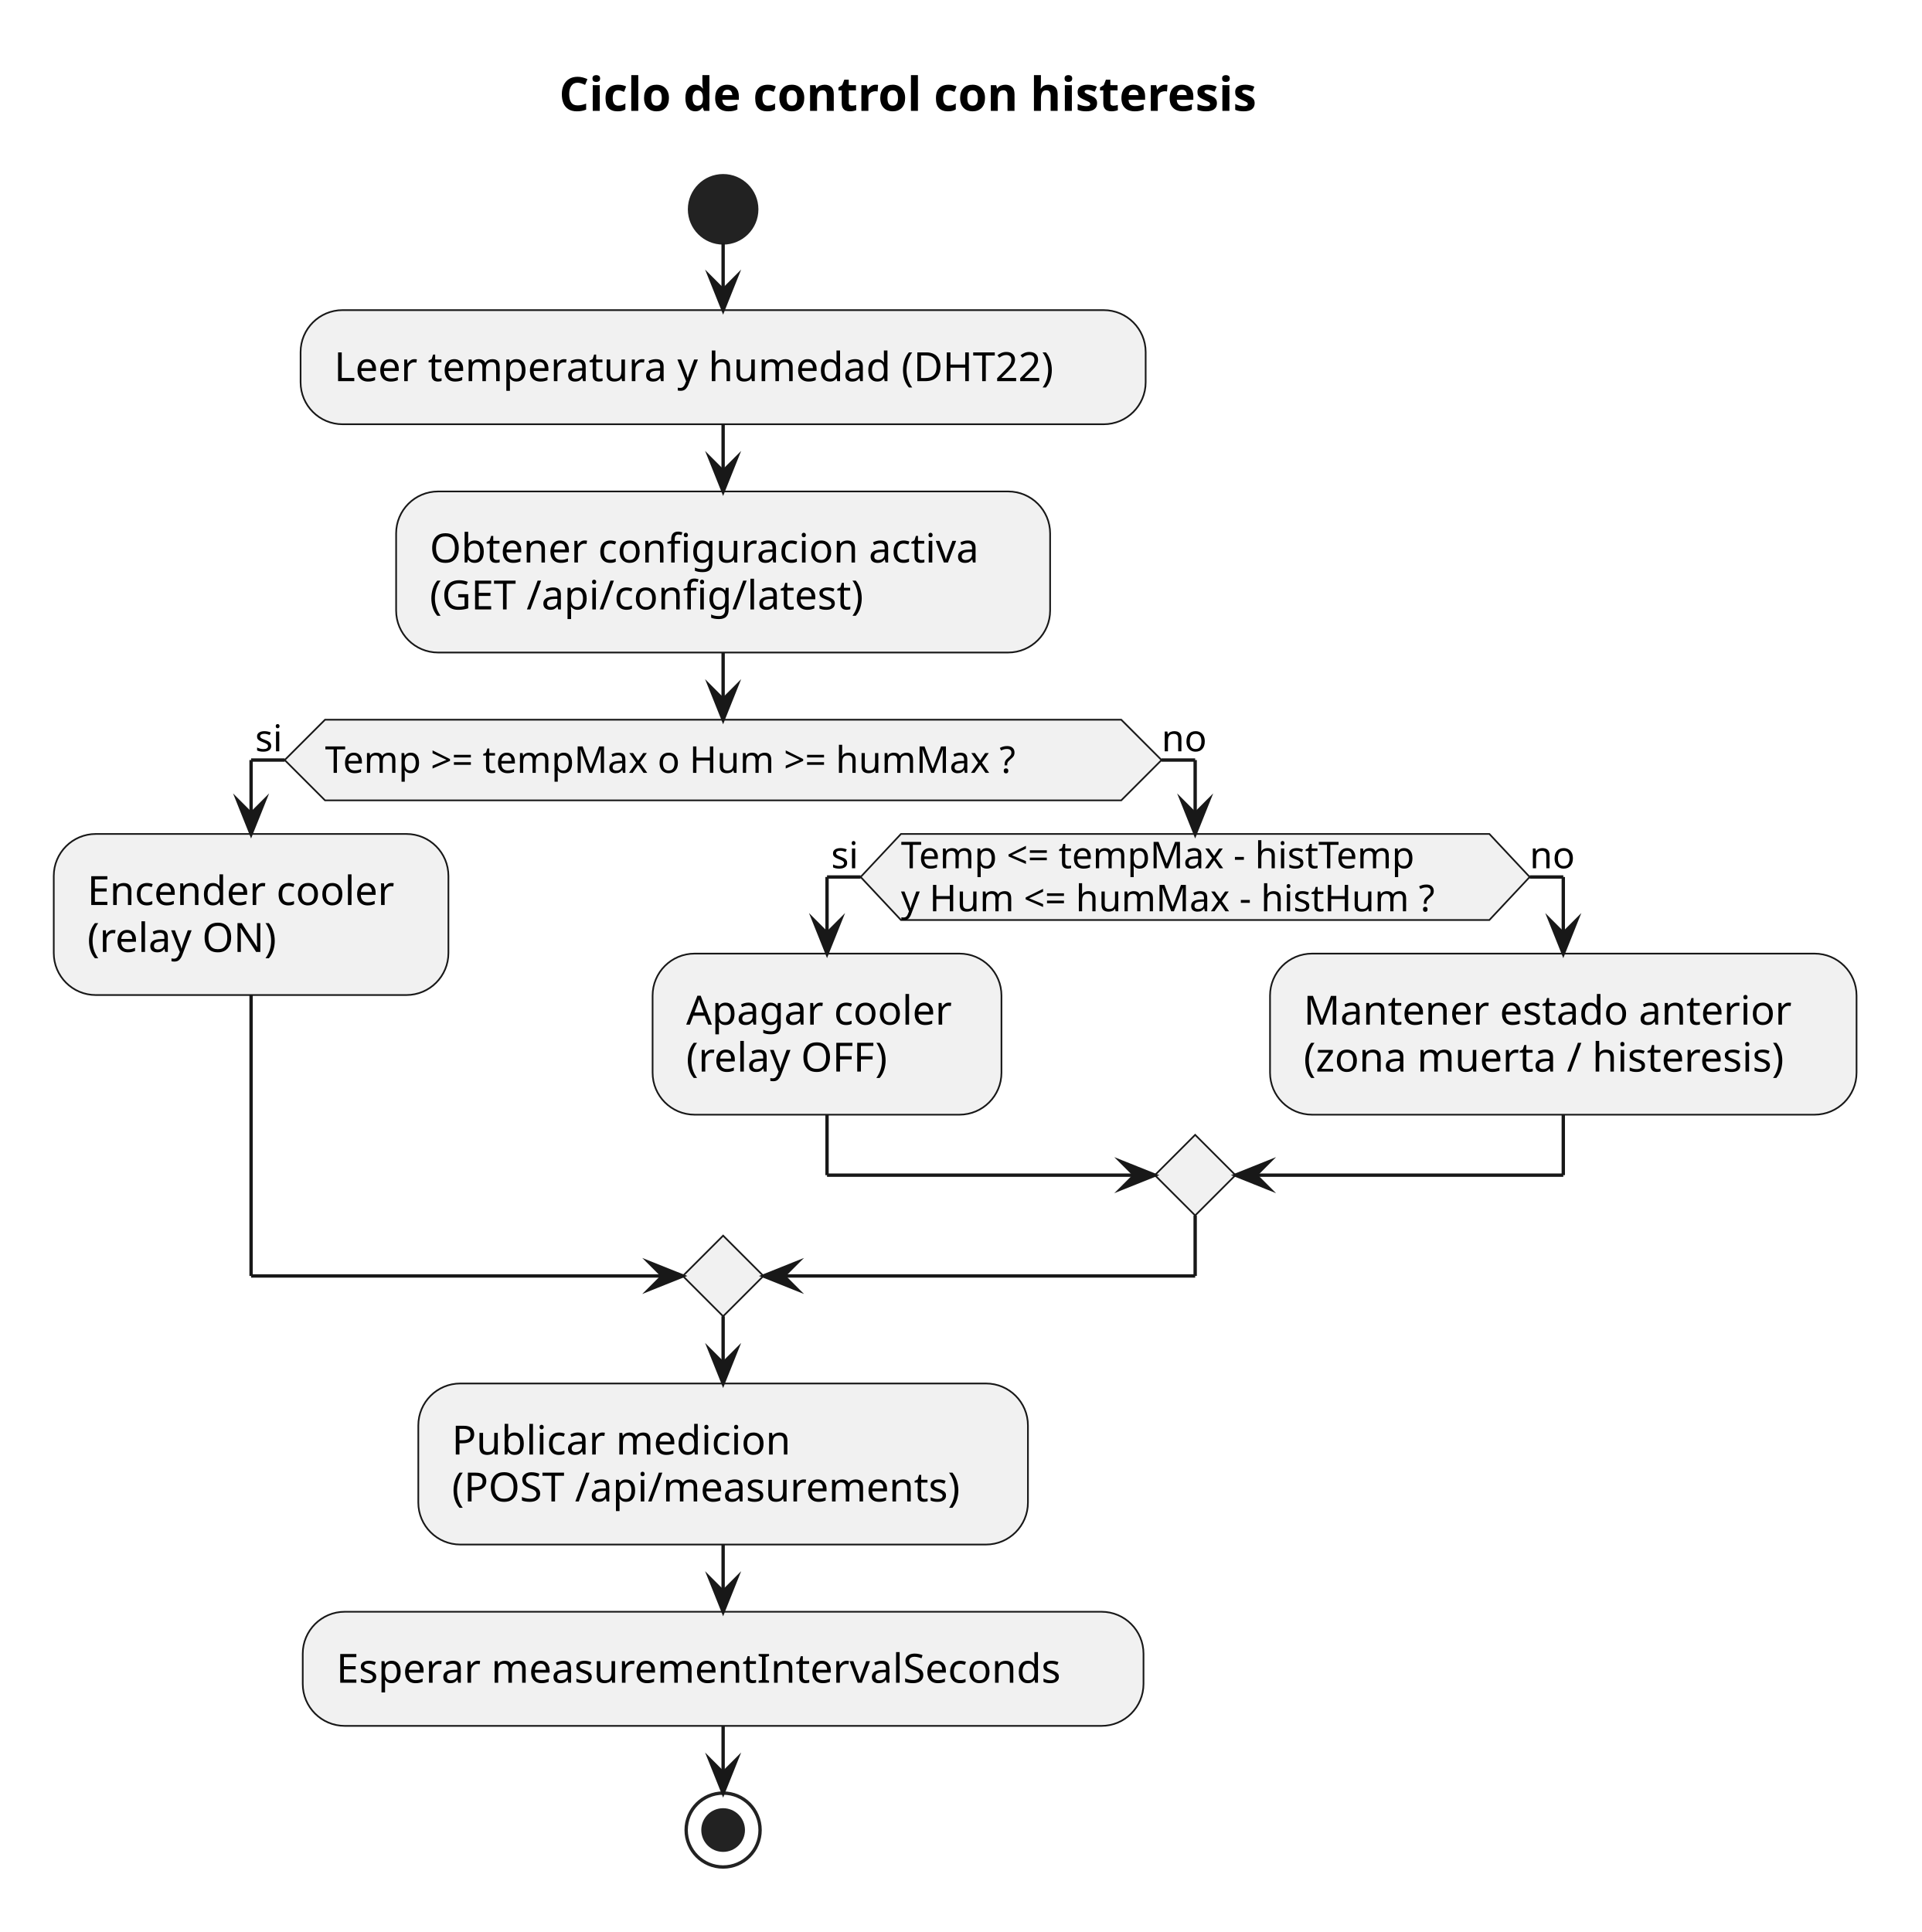
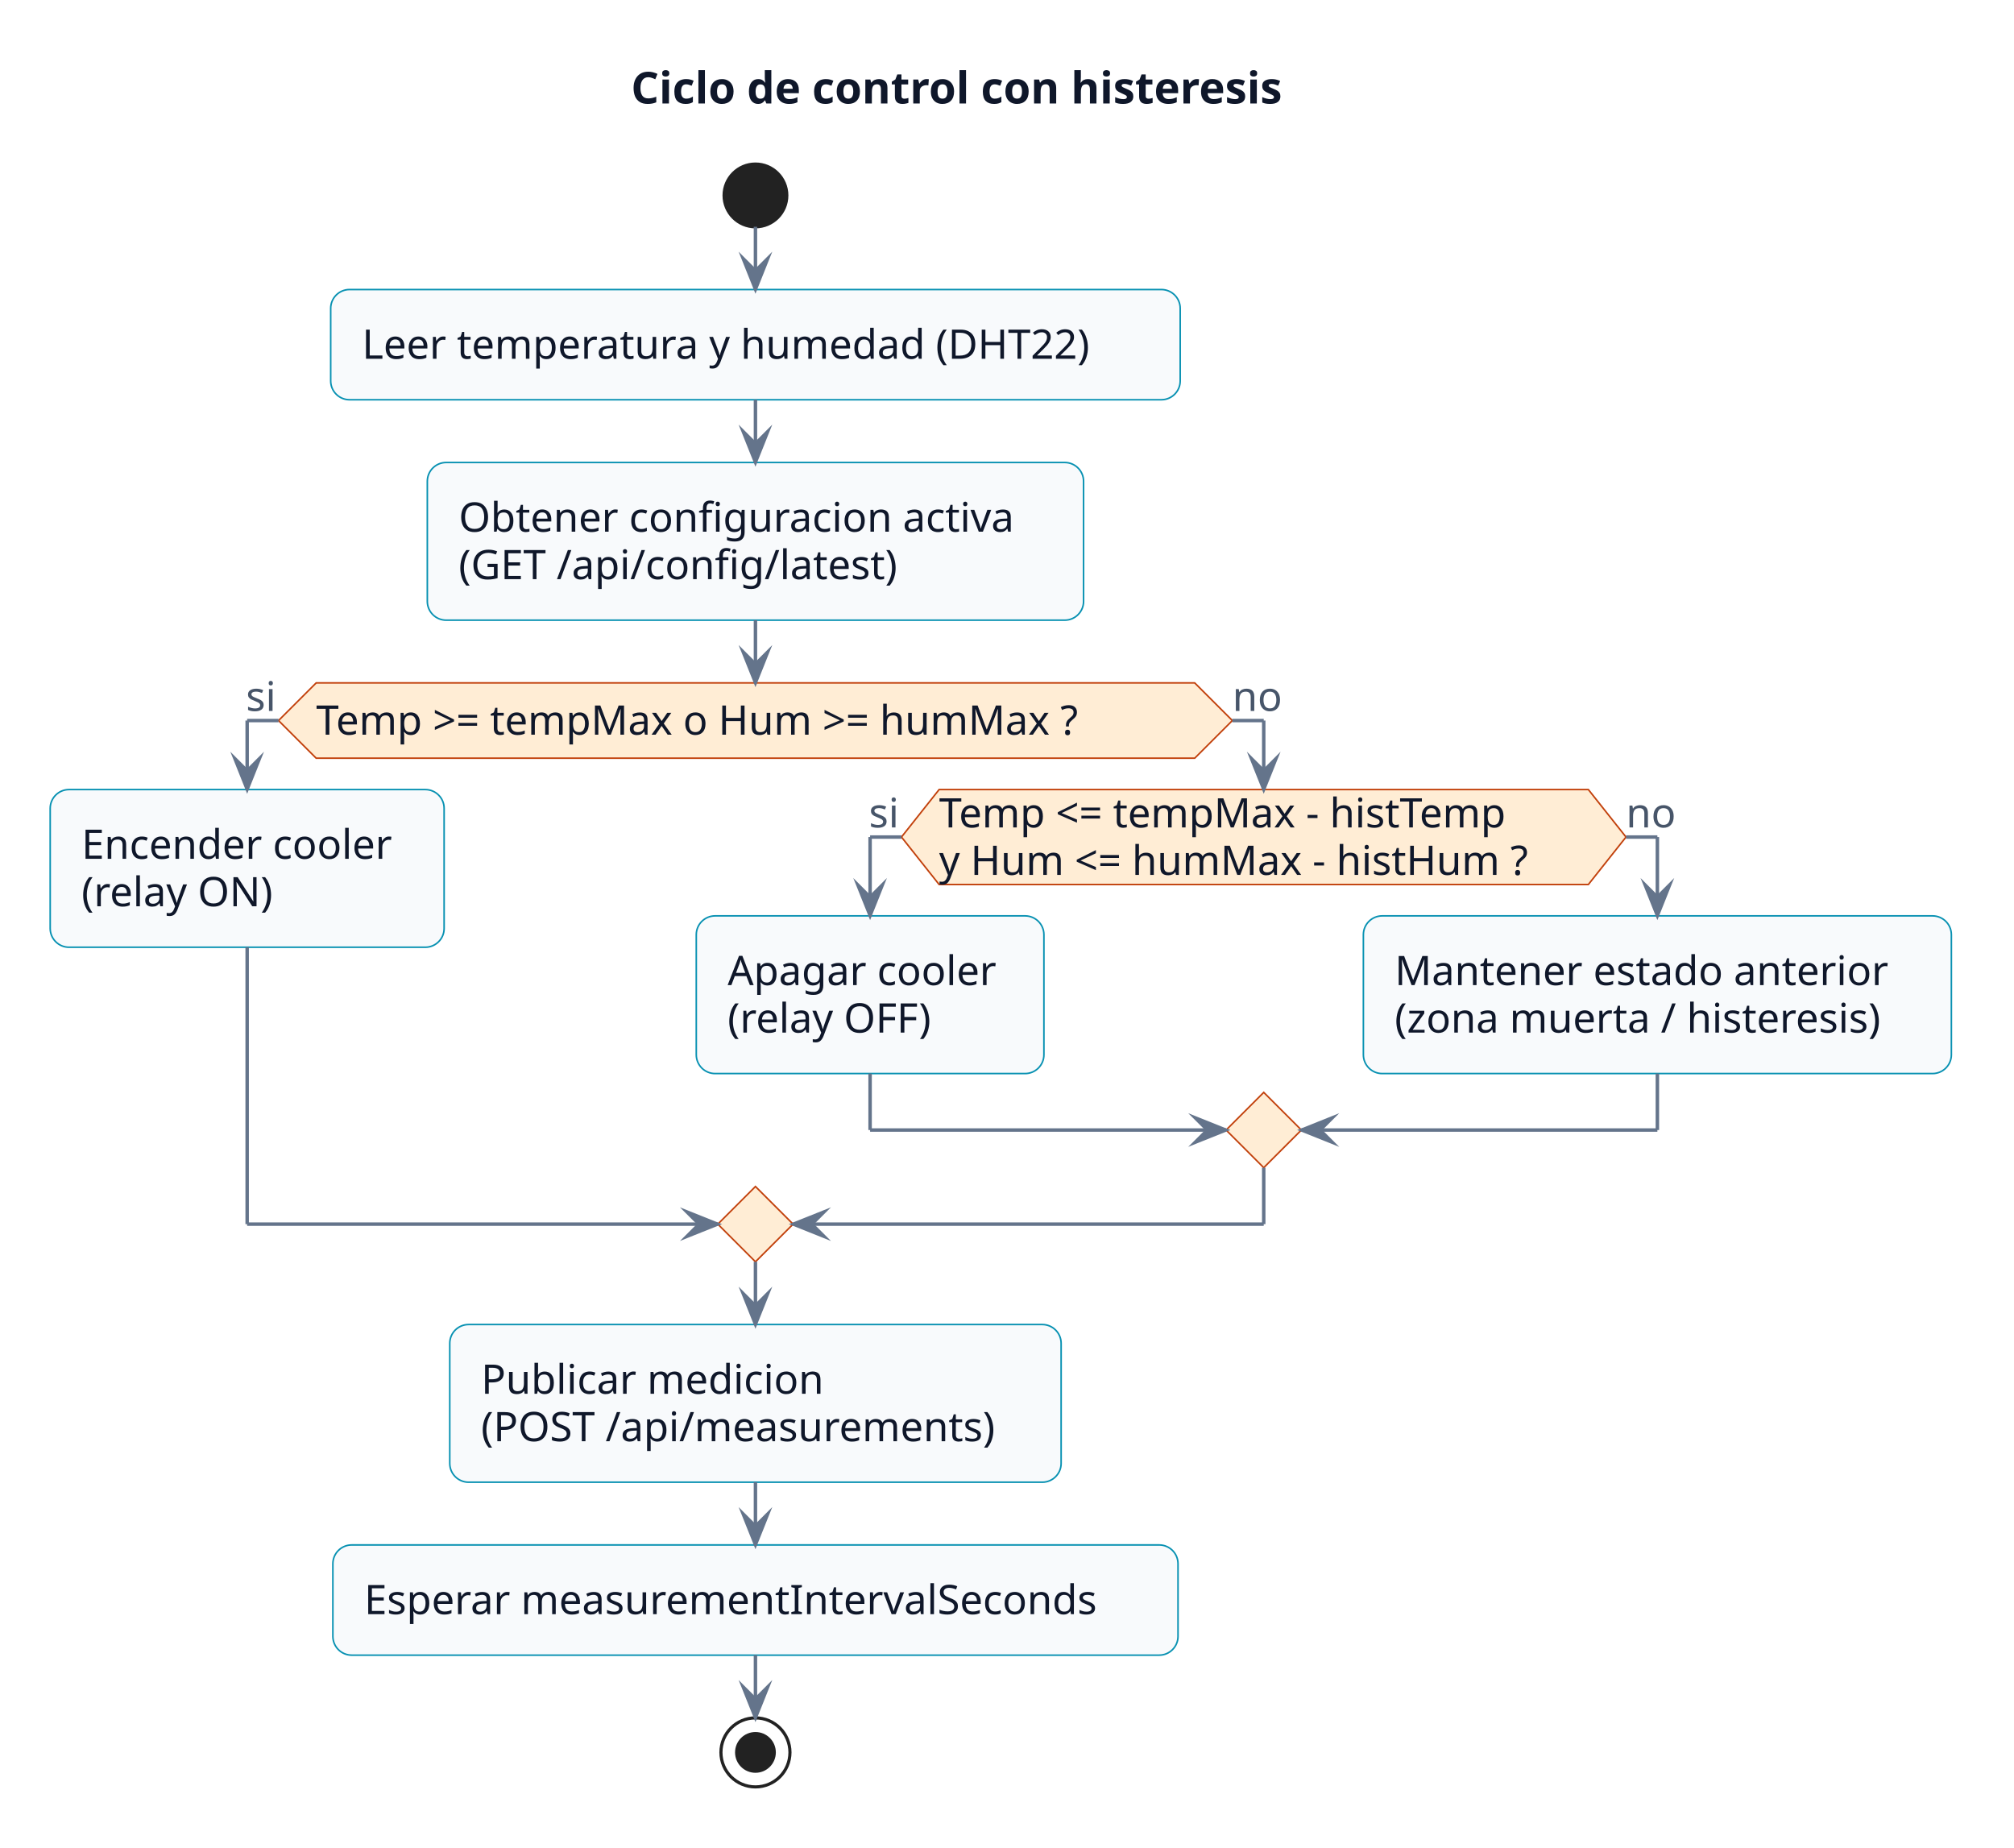
- <svg xmlns="http://www.w3.org/2000/svg" version="1.1" data-diagram-type="ACTIVITY" style="width:572px;height:575px;background:#FFFFFF;" width="572px" height="575px" viewBox="0 0 572 575" zoomAndPan="magnify" preserveAspectRatio="none" contentStyleType="text/css">
+ <svg xmlns="http://www.w3.org/2000/svg" version="1.1" data-diagram-type="ACTIVITY" style="width:642px;height:589px;background:#FFFFFF;" width="642px" height="589px" viewBox="0 0 642 589" zoomAndPan="magnify" preserveAspectRatio="none" contentStyleType="text/css">
  <defs />
  <g>
-     <g class="title" data-source-line="2">
-       <text x="166.398" y="32.995" fill="#000000" font-size="14" lengthAdjust="spacing" textLength="237.733" font-weight="700" font-family="sans-serif">Ciclo de control con histeresis</text>
+     <g class="title" data-source-line="39">
+       <text x="201.151" y="32.995" fill="#0F172A" font-size="14" lengthAdjust="spacing" textLength="237.733" font-weight="700" font-family="sans-serif">Ciclo de control con histeresis</text>
    </g>
-     <ellipse cx="215.21" cy="62.297" rx="10" ry="10" fill="#222222" style="stroke:#222222;stroke-width:1;" />
-     <rect x="89.458" y="92.297" width="251.504" height="33.969" fill="#F1F1F1" style="stroke:#181818;stroke-width:0.5;" rx="12.5" ry="12.5" />
-     <text x="99.458" y="113.436" fill="#000000" font-size="12" lengthAdjust="spacing" textLength="231.504" font-family="sans-serif">Leer temperatura y humedad (DHT22)</text>
-     <rect x="117.891" y="146.266" width="194.639" height="47.938" fill="#F1F1F1" style="stroke:#181818;stroke-width:0.5;" rx="12.5" ry="12.5" />
-     <text x="127.891" y="167.404" fill="#000000" font-size="12" lengthAdjust="spacing" textLength="174.639" font-family="sans-serif">Obtener configuracion activa</text>
-     <text x="127.891" y="181.373" fill="#000000" font-size="12" lengthAdjust="spacing" textLength="138.275" font-family="sans-serif">(GET /api/config/latest)</text>
-     <polygon points="96.727,214.203,333.694,214.203,345.694,226.203,333.694,238.203,96.727,238.203,84.727,226.203,96.727,214.203" fill="#F1F1F1" style="stroke:#181818;stroke-width:0.5;stroke-linejoin:miter;stroke-miterlimit:10;" />
-     <text x="96.727" y="230.011" fill="#000000" font-size="11" lengthAdjust="spacing" textLength="236.967" font-family="sans-serif">Temp &gt;= tempMax  o  Hum &gt;= humMax ?</text>
-     <text x="75.939" y="223.609" fill="#000000" font-size="11" lengthAdjust="spacing" textLength="8.787" font-family="sans-serif">si</text>
-     <text x="345.694" y="223.609" fill="#000000" font-size="11" lengthAdjust="spacing" textLength="13.702" font-family="sans-serif">no</text>
-     <rect x="16" y="248.203" width="117.453" height="47.938" fill="#F1F1F1" style="stroke:#181818;stroke-width:0.5;" rx="12.5" ry="12.5" />
-     <text x="26" y="269.342" fill="#000000" font-size="12" lengthAdjust="spacing" textLength="97.453" font-family="sans-serif">Encender cooler</text>
-     <text x="26" y="283.31" fill="#000000" font-size="12" lengthAdjust="spacing" textLength="61.705" font-family="sans-serif">(relay ON)</text>
-     <polygon points="268.134,248.203,443.253,248.203,455.253,261.008,443.253,273.812,268.134,273.812,256.134,261.008,268.134,248.203" fill="#F1F1F1" style="stroke:#181818;stroke-width:0.5;stroke-linejoin:miter;stroke-miterlimit:10;" />
-     <text x="268.134" y="258.414" fill="#000000" font-size="11" lengthAdjust="spacing" textLength="170.35" font-family="sans-serif">Temp &lt;= tempMax - histTemp</text>
-     <text x="268.134" y="271.218" fill="#000000" font-size="11" lengthAdjust="spacing" textLength="175.119" font-family="sans-serif">y Hum &lt;= humMax - histHum ?</text>
-     <text x="247.347" y="258.414" fill="#000000" font-size="11" lengthAdjust="spacing" textLength="8.787" font-family="sans-serif">si</text>
-     <text x="455.253" y="258.414" fill="#000000" font-size="11" lengthAdjust="spacing" textLength="13.702" font-family="sans-serif">no</text>
-     <rect x="194.219" y="283.812" width="103.83" height="47.938" fill="#F1F1F1" style="stroke:#181818;stroke-width:0.5;" rx="12.5" ry="12.5" />
-     <text x="204.219" y="304.951" fill="#000000" font-size="12" lengthAdjust="spacing" textLength="83.83" font-family="sans-serif">Apagar cooler</text>
-     <text x="204.219" y="318.92" fill="#000000" font-size="12" lengthAdjust="spacing" textLength="66.533" font-family="sans-serif">(relay OFF)</text>
-     <rect x="377.977" y="283.812" width="174.553" height="47.938" fill="#F1F1F1" style="stroke:#181818;stroke-width:0.5;" rx="12.5" ry="12.5" />
-     <text x="387.977" y="304.951" fill="#000000" font-size="12" lengthAdjust="spacing" textLength="153.193" font-family="sans-serif">Mantener estado anterior</text>
-     <text x="387.977" y="318.92" fill="#000000" font-size="12" lengthAdjust="spacing" textLength="154.553" font-family="sans-serif">(zona muerta / histeresis)</text>
-     <polygon points="355.694,337.75,367.694,349.75,355.694,361.75,343.694,349.75,355.694,337.75" fill="#F1F1F1" style="stroke:#181818;stroke-width:0.5;stroke-linejoin:miter;stroke-miterlimit:10;" />
-     <polygon points="215.21,367.75,227.21,379.75,215.21,391.75,203.21,379.75,215.21,367.75" fill="#F1F1F1" style="stroke:#181818;stroke-width:0.5;stroke-linejoin:miter;stroke-miterlimit:10;" />
-     <rect x="124.494" y="411.75" width="181.432" height="47.938" fill="#F1F1F1" style="stroke:#181818;stroke-width:0.5;" rx="12.5" ry="12.5" />
-     <text x="134.494" y="432.889" fill="#000000" font-size="12" lengthAdjust="spacing" textLength="106.728" font-family="sans-serif">Publicar medicion</text>
-     <text x="134.494" y="446.857" fill="#000000" font-size="12" lengthAdjust="spacing" textLength="161.432" font-family="sans-serif">(POST /api/measurements)</text>
-     <rect x="90.1" y="479.688" width="250.221" height="33.969" fill="#F1F1F1" style="stroke:#181818;stroke-width:0.5;" rx="12.5" ry="12.5" />
-     <text x="100.1" y="500.826" fill="#000000" font-size="12" lengthAdjust="spacing" textLength="230.221" font-family="sans-serif">Esperar measurementIntervalSeconds</text>
-     <ellipse cx="215.21" cy="544.656" rx="11" ry="11" fill="none" style="stroke:#222222;stroke-width:1;" />
-     <ellipse cx="215.21" cy="544.656" rx="6" ry="6" fill="#222222" style="stroke:#222222;stroke-width:1;" />
-     <line x1="215.21" y1="72.297" x2="215.21" y2="92.297" style="stroke:#181818;stroke-width:1;" />
-     <polygon points="211.21,82.297,215.21,92.297,219.21,82.297,215.21,86.297" fill="#181818" style="stroke:#181818;stroke-width:1;stroke-linejoin:miter;stroke-miterlimit:10;" />
-     <line x1="215.21" y1="126.266" x2="215.21" y2="146.266" style="stroke:#181818;stroke-width:1;" />
-     <polygon points="211.21,136.266,215.21,146.266,219.21,136.266,215.21,140.266" fill="#181818" style="stroke:#181818;stroke-width:1;stroke-linejoin:miter;stroke-miterlimit:10;" />
-     <line x1="256.134" y1="261.008" x2="246.134" y2="261.008" style="stroke:#181818;stroke-width:1;" />
-     <line x1="246.134" y1="261.008" x2="246.134" y2="283.812" style="stroke:#181818;stroke-width:1;" />
-     <polygon points="242.134,273.812,246.134,283.812,250.134,273.812,246.134,277.812" fill="#181818" style="stroke:#181818;stroke-width:1;stroke-linejoin:miter;stroke-miterlimit:10;" />
-     <line x1="455.253" y1="261.008" x2="465.253" y2="261.008" style="stroke:#181818;stroke-width:1;" />
-     <line x1="465.253" y1="261.008" x2="465.253" y2="283.812" style="stroke:#181818;stroke-width:1;" />
-     <polygon points="461.253,273.812,465.253,283.812,469.253,273.812,465.253,277.812" fill="#181818" style="stroke:#181818;stroke-width:1;stroke-linejoin:miter;stroke-miterlimit:10;" />
-     <line x1="246.134" y1="331.75" x2="246.134" y2="349.75" style="stroke:#181818;stroke-width:1;" />
-     <line x1="246.134" y1="349.75" x2="343.694" y2="349.75" style="stroke:#181818;stroke-width:1;" />
-     <polygon points="333.694,345.75,343.694,349.75,333.694,353.75,337.694,349.75" fill="#181818" style="stroke:#181818;stroke-width:1;stroke-linejoin:miter;stroke-miterlimit:10;" />
-     <line x1="465.253" y1="331.75" x2="465.253" y2="349.75" style="stroke:#181818;stroke-width:1;" />
-     <line x1="465.253" y1="349.75" x2="367.694" y2="349.75" style="stroke:#181818;stroke-width:1;" />
-     <polygon points="377.694,345.75,367.694,349.75,377.694,353.75,373.694,349.75" fill="#181818" style="stroke:#181818;stroke-width:1;stroke-linejoin:miter;stroke-miterlimit:10;" />
-     <line x1="84.727" y1="226.203" x2="74.727" y2="226.203" style="stroke:#181818;stroke-width:1;" />
-     <line x1="74.727" y1="226.203" x2="74.727" y2="248.203" style="stroke:#181818;stroke-width:1;" />
-     <polygon points="70.727,238.203,74.727,248.203,78.727,238.203,74.727,242.203" fill="#181818" style="stroke:#181818;stroke-width:1;stroke-linejoin:miter;stroke-miterlimit:10;" />
-     <line x1="345.694" y1="226.203" x2="355.694" y2="226.203" style="stroke:#181818;stroke-width:1;" />
-     <line x1="355.694" y1="226.203" x2="355.694" y2="248.203" style="stroke:#181818;stroke-width:1;" />
-     <polygon points="351.694,238.203,355.694,248.203,359.694,238.203,355.694,242.203" fill="#181818" style="stroke:#181818;stroke-width:1;stroke-linejoin:miter;stroke-miterlimit:10;" />
-     <line x1="74.727" y1="296.141" x2="74.727" y2="379.75" style="stroke:#181818;stroke-width:1;" />
-     <line x1="74.727" y1="379.75" x2="203.21" y2="379.75" style="stroke:#181818;stroke-width:1;" />
-     <polygon points="193.21,375.75,203.21,379.75,193.21,383.75,197.21,379.75" fill="#181818" style="stroke:#181818;stroke-width:1;stroke-linejoin:miter;stroke-miterlimit:10;" />
-     <line x1="355.694" y1="361.75" x2="355.694" y2="379.75" style="stroke:#181818;stroke-width:1;" />
-     <line x1="355.694" y1="379.75" x2="227.21" y2="379.75" style="stroke:#181818;stroke-width:1;" />
-     <polygon points="237.21,375.75,227.21,379.75,237.21,383.75,233.21,379.75" fill="#181818" style="stroke:#181818;stroke-width:1;stroke-linejoin:miter;stroke-miterlimit:10;" />
-     <line x1="215.21" y1="194.203" x2="215.21" y2="214.203" style="stroke:#181818;stroke-width:1;" />
-     <polygon points="211.21,204.203,215.21,214.203,219.21,204.203,215.21,208.203" fill="#181818" style="stroke:#181818;stroke-width:1;stroke-linejoin:miter;stroke-miterlimit:10;" />
-     <line x1="215.21" y1="391.75" x2="215.21" y2="411.75" style="stroke:#181818;stroke-width:1;" />
-     <polygon points="211.21,401.75,215.21,411.75,219.21,401.75,215.21,405.75" fill="#181818" style="stroke:#181818;stroke-width:1;stroke-linejoin:miter;stroke-miterlimit:10;" />
-     <line x1="215.21" y1="459.688" x2="215.21" y2="479.688" style="stroke:#181818;stroke-width:1;" />
-     <polygon points="211.21,469.688,215.21,479.688,219.21,469.688,215.21,473.688" fill="#181818" style="stroke:#181818;stroke-width:1;stroke-linejoin:miter;stroke-miterlimit:10;" />
-     <line x1="215.21" y1="513.656" x2="215.21" y2="533.656" style="stroke:#181818;stroke-width:1;" />
-     <polygon points="211.21,523.656,215.21,533.656,219.21,523.656,215.21,527.656" fill="#181818" style="stroke:#181818;stroke-width:1;stroke-linejoin:miter;stroke-miterlimit:10;" />
+     <ellipse cx="240.813" cy="62.297" rx="10" ry="10" fill="#222222" style="stroke:#222222;stroke-width:1;" />
+     <rect x="105.415" y="92.297" width="270.796" height="35.133" fill="#F8FAFC" style="stroke:#0891B2;stroke-width:0.5;" rx="6" ry="6" />
+     <text x="115.415" y="114.364" fill="#0F172A" font-size="13" lengthAdjust="spacing" textLength="250.796" font-family="sans-serif">Leer temperatura y humedad (DHT22)</text>
+     <rect x="136.217" y="147.43" width="209.192" height="50.266" fill="#F8FAFC" style="stroke:#0891B2;stroke-width:0.5;" rx="6" ry="6" />
+     <text x="146.217" y="169.497" fill="#0F172A" font-size="13" lengthAdjust="spacing" textLength="189.192" font-family="sans-serif">Obtener configuracion activa</text>
+     <text x="146.217" y="184.629" fill="#0F172A" font-size="13" lengthAdjust="spacing" textLength="149.798" font-family="sans-serif">(GET /api/config/latest)</text>
+     <polygon points="100.787,217.695,380.839,217.695,392.839,229.695,380.839,241.695,100.787,241.695,88.787,229.695,100.787,217.695" fill="#FFEDD5" style="stroke:#C2410C;stroke-width:0.5;stroke-linejoin:miter;stroke-miterlimit:10;" />
+     <text x="100.787" y="234.196" fill="#0F172A" font-size="13" lengthAdjust="spacing" textLength="280.052" font-family="sans-serif">Temp &gt;= tempMax  o  Hum &gt;= humMax ?</text>
+     <text x="78.402" y="226.629" fill="#475569" font-size="13" lengthAdjust="spacing" textLength="10.385" font-family="sans-serif">si</text>
+     <text x="392.839" y="226.629" fill="#475569" font-size="13" lengthAdjust="spacing" textLength="16.193" font-family="sans-serif">no</text>
+     <rect x="16" y="251.695" width="125.574" height="50.266" fill="#F8FAFC" style="stroke:#0891B2;stroke-width:0.5;" rx="6" ry="6" />
+     <text x="26" y="273.762" fill="#0F172A" font-size="13" lengthAdjust="spacing" textLength="105.574" font-family="sans-serif">Encender cooler</text>
+     <text x="26" y="288.895" fill="#0F172A" font-size="13" lengthAdjust="spacing" textLength="66.847" font-family="sans-serif">(relay ON)</text>
+     <polygon points="299.36,251.695,506.319,251.695,518.319,266.828,506.319,281.961,299.36,281.961,287.36,266.828,299.36,251.695" fill="#FFEDD5" style="stroke:#C2410C;stroke-width:0.5;stroke-linejoin:miter;stroke-miterlimit:10;" />
+     <text x="299.36" y="263.762" fill="#0F172A" font-size="13" lengthAdjust="spacing" textLength="201.322" font-family="sans-serif">Temp &lt;= tempMax - histTemp</text>
+     <text x="299.36" y="278.895" fill="#0F172A" font-size="13" lengthAdjust="spacing" textLength="206.959" font-family="sans-serif">y Hum &lt;= humMax - histHum ?</text>
+     <text x="276.975" y="263.762" fill="#475569" font-size="13" lengthAdjust="spacing" textLength="10.385" font-family="sans-serif">si</text>
+     <text x="518.319" y="263.762" fill="#475569" font-size="13" lengthAdjust="spacing" textLength="16.193" font-family="sans-serif">no</text>
+     <rect x="221.952" y="291.961" width="110.816" height="50.266" fill="#F8FAFC" style="stroke:#0891B2;stroke-width:0.5;" rx="6" ry="6" />
+     <text x="231.952" y="314.028" fill="#0F172A" font-size="13" lengthAdjust="spacing" textLength="90.816" font-family="sans-serif">Apagar cooler</text>
+     <text x="231.952" y="329.161" fill="#0F172A" font-size="13" lengthAdjust="spacing" textLength="72.078" font-family="sans-serif">(relay OFF)</text>
+     <rect x="434.603" y="291.961" width="187.432" height="50.266" fill="#F8FAFC" style="stroke:#0891B2;stroke-width:0.5;" rx="6" ry="6" />
+     <text x="444.603" y="314.028" fill="#0F172A" font-size="13" lengthAdjust="spacing" textLength="165.959" font-family="sans-serif">Mantener estado anterior</text>
+     <text x="444.603" y="329.161" fill="#0F172A" font-size="13" lengthAdjust="spacing" textLength="167.432" font-family="sans-serif">(zona muerta / histeresis)</text>
+     <polygon points="402.839,348.227,414.839,360.227,402.839,372.227,390.839,360.227,402.839,348.227" fill="#FFEDD5" style="stroke:#C2410C;stroke-width:0.5;stroke-linejoin:miter;stroke-miterlimit:10;" />
+     <polygon points="240.813,378.227,252.813,390.227,240.813,402.227,228.813,390.227,240.813,378.227" fill="#FFEDD5" style="stroke:#C2410C;stroke-width:0.5;stroke-linejoin:miter;stroke-miterlimit:10;" />
+     <rect x="143.371" y="422.227" width="194.884" height="50.266" fill="#F8FAFC" style="stroke:#0891B2;stroke-width:0.5;" rx="6" ry="6" />
+     <text x="153.371" y="444.293" fill="#0F172A" font-size="13" lengthAdjust="spacing" textLength="115.623" font-family="sans-serif">Publicar medicion</text>
+     <text x="153.371" y="459.426" fill="#0F172A" font-size="13" lengthAdjust="spacing" textLength="174.884" font-family="sans-serif">(POST /api/measurements)</text>
+     <rect x="106.11" y="492.492" width="269.406" height="35.133" fill="#F8FAFC" style="stroke:#0891B2;stroke-width:0.5;" rx="6" ry="6" />
+     <text x="116.11" y="514.559" fill="#0F172A" font-size="13" lengthAdjust="spacing" textLength="249.406" font-family="sans-serif">Esperar measurementIntervalSeconds</text>
+     <ellipse cx="240.813" cy="558.625" rx="11" ry="11" fill="none" style="stroke:#222222;stroke-width:1;" />
+     <ellipse cx="240.813" cy="558.625" rx="6" ry="6" fill="#222222" style="stroke:#222222;stroke-width:1;" />
+     <line x1="240.813" y1="72.297" x2="240.813" y2="92.297" style="stroke:#64748B;stroke-width:1.1;" />
+     <polygon points="236.813,82.297,240.813,92.297,244.813,82.297,240.813,86.297" fill="#64748B" style="stroke:#64748B;stroke-width:1;stroke-linejoin:miter;stroke-miterlimit:10;" />
+     <line x1="240.813" y1="127.43" x2="240.813" y2="147.43" style="stroke:#64748B;stroke-width:1.1;" />
+     <polygon points="236.813,137.43,240.813,147.43,244.813,137.43,240.813,141.43" fill="#64748B" style="stroke:#64748B;stroke-width:1;stroke-linejoin:miter;stroke-miterlimit:10;" />
+     <line x1="287.36" y1="266.828" x2="277.36" y2="266.828" style="stroke:#64748B;stroke-width:1.1;" />
+     <line x1="277.36" y1="266.828" x2="277.36" y2="291.961" style="stroke:#64748B;stroke-width:1.1;" />
+     <polygon points="273.36,281.961,277.36,291.961,281.36,281.961,277.36,285.961" fill="#64748B" style="stroke:#64748B;stroke-width:1;stroke-linejoin:miter;stroke-miterlimit:10;" />
+     <line x1="518.319" y1="266.828" x2="528.319" y2="266.828" style="stroke:#64748B;stroke-width:1.1;" />
+     <line x1="528.319" y1="266.828" x2="528.319" y2="291.961" style="stroke:#64748B;stroke-width:1.1;" />
+     <polygon points="524.319,281.961,528.319,291.961,532.319,281.961,528.319,285.961" fill="#64748B" style="stroke:#64748B;stroke-width:1;stroke-linejoin:miter;stroke-miterlimit:10;" />
+     <line x1="277.36" y1="342.227" x2="277.36" y2="360.227" style="stroke:#64748B;stroke-width:1.1;" />
+     <line x1="277.36" y1="360.227" x2="390.839" y2="360.227" style="stroke:#64748B;stroke-width:1.1;" />
+     <polygon points="380.839,356.227,390.839,360.227,380.839,364.227,384.839,360.227" fill="#64748B" style="stroke:#64748B;stroke-width:1;stroke-linejoin:miter;stroke-miterlimit:10;" />
+     <line x1="528.319" y1="342.227" x2="528.319" y2="360.227" style="stroke:#64748B;stroke-width:1.1;" />
+     <line x1="528.319" y1="360.227" x2="414.839" y2="360.227" style="stroke:#64748B;stroke-width:1.1;" />
+     <polygon points="424.839,356.227,414.839,360.227,424.839,364.227,420.839,360.227" fill="#64748B" style="stroke:#64748B;stroke-width:1;stroke-linejoin:miter;stroke-miterlimit:10;" />
+     <line x1="88.787" y1="229.695" x2="78.787" y2="229.695" style="stroke:#64748B;stroke-width:1.1;" />
+     <line x1="78.787" y1="229.695" x2="78.787" y2="251.695" style="stroke:#64748B;stroke-width:1.1;" />
+     <polygon points="74.787,241.695,78.787,251.695,82.787,241.695,78.787,245.695" fill="#64748B" style="stroke:#64748B;stroke-width:1;stroke-linejoin:miter;stroke-miterlimit:10;" />
+     <line x1="392.839" y1="229.695" x2="402.839" y2="229.695" style="stroke:#64748B;stroke-width:1.1;" />
+     <line x1="402.839" y1="229.695" x2="402.839" y2="251.695" style="stroke:#64748B;stroke-width:1.1;" />
+     <polygon points="398.839,241.695,402.839,251.695,406.839,241.695,402.839,245.695" fill="#64748B" style="stroke:#64748B;stroke-width:1;stroke-linejoin:miter;stroke-miterlimit:10;" />
+     <line x1="78.787" y1="301.961" x2="78.787" y2="390.227" style="stroke:#64748B;stroke-width:1.1;" />
+     <line x1="78.787" y1="390.227" x2="228.813" y2="390.227" style="stroke:#64748B;stroke-width:1.1;" />
+     <polygon points="218.813,386.227,228.813,390.227,218.813,394.227,222.813,390.227" fill="#64748B" style="stroke:#64748B;stroke-width:1;stroke-linejoin:miter;stroke-miterlimit:10;" />
+     <line x1="402.839" y1="372.227" x2="402.839" y2="390.227" style="stroke:#64748B;stroke-width:1.1;" />
+     <line x1="402.839" y1="390.227" x2="252.813" y2="390.227" style="stroke:#64748B;stroke-width:1.1;" />
+     <polygon points="262.813,386.227,252.813,390.227,262.813,394.227,258.813,390.227" fill="#64748B" style="stroke:#64748B;stroke-width:1;stroke-linejoin:miter;stroke-miterlimit:10;" />
+     <line x1="240.813" y1="197.695" x2="240.813" y2="217.695" style="stroke:#64748B;stroke-width:1.1;" />
+     <polygon points="236.813,207.695,240.813,217.695,244.813,207.695,240.813,211.695" fill="#64748B" style="stroke:#64748B;stroke-width:1;stroke-linejoin:miter;stroke-miterlimit:10;" />
+     <line x1="240.813" y1="402.227" x2="240.813" y2="422.227" style="stroke:#64748B;stroke-width:1.1;" />
+     <polygon points="236.813,412.227,240.813,422.227,244.813,412.227,240.813,416.227" fill="#64748B" style="stroke:#64748B;stroke-width:1;stroke-linejoin:miter;stroke-miterlimit:10;" />
+     <line x1="240.813" y1="472.492" x2="240.813" y2="492.492" style="stroke:#64748B;stroke-width:1.1;" />
+     <polygon points="236.813,482.492,240.813,492.492,244.813,482.492,240.813,486.492" fill="#64748B" style="stroke:#64748B;stroke-width:1;stroke-linejoin:miter;stroke-miterlimit:10;" />
+     <line x1="240.813" y1="527.625" x2="240.813" y2="547.625" style="stroke:#64748B;stroke-width:1.1;" />
+     <polygon points="236.813,537.625,240.813,547.625,244.813,537.625,240.813,541.625" fill="#64748B" style="stroke:#64748B;stroke-width:1;stroke-linejoin:miter;stroke-miterlimit:10;" />
  </g>
</svg>
